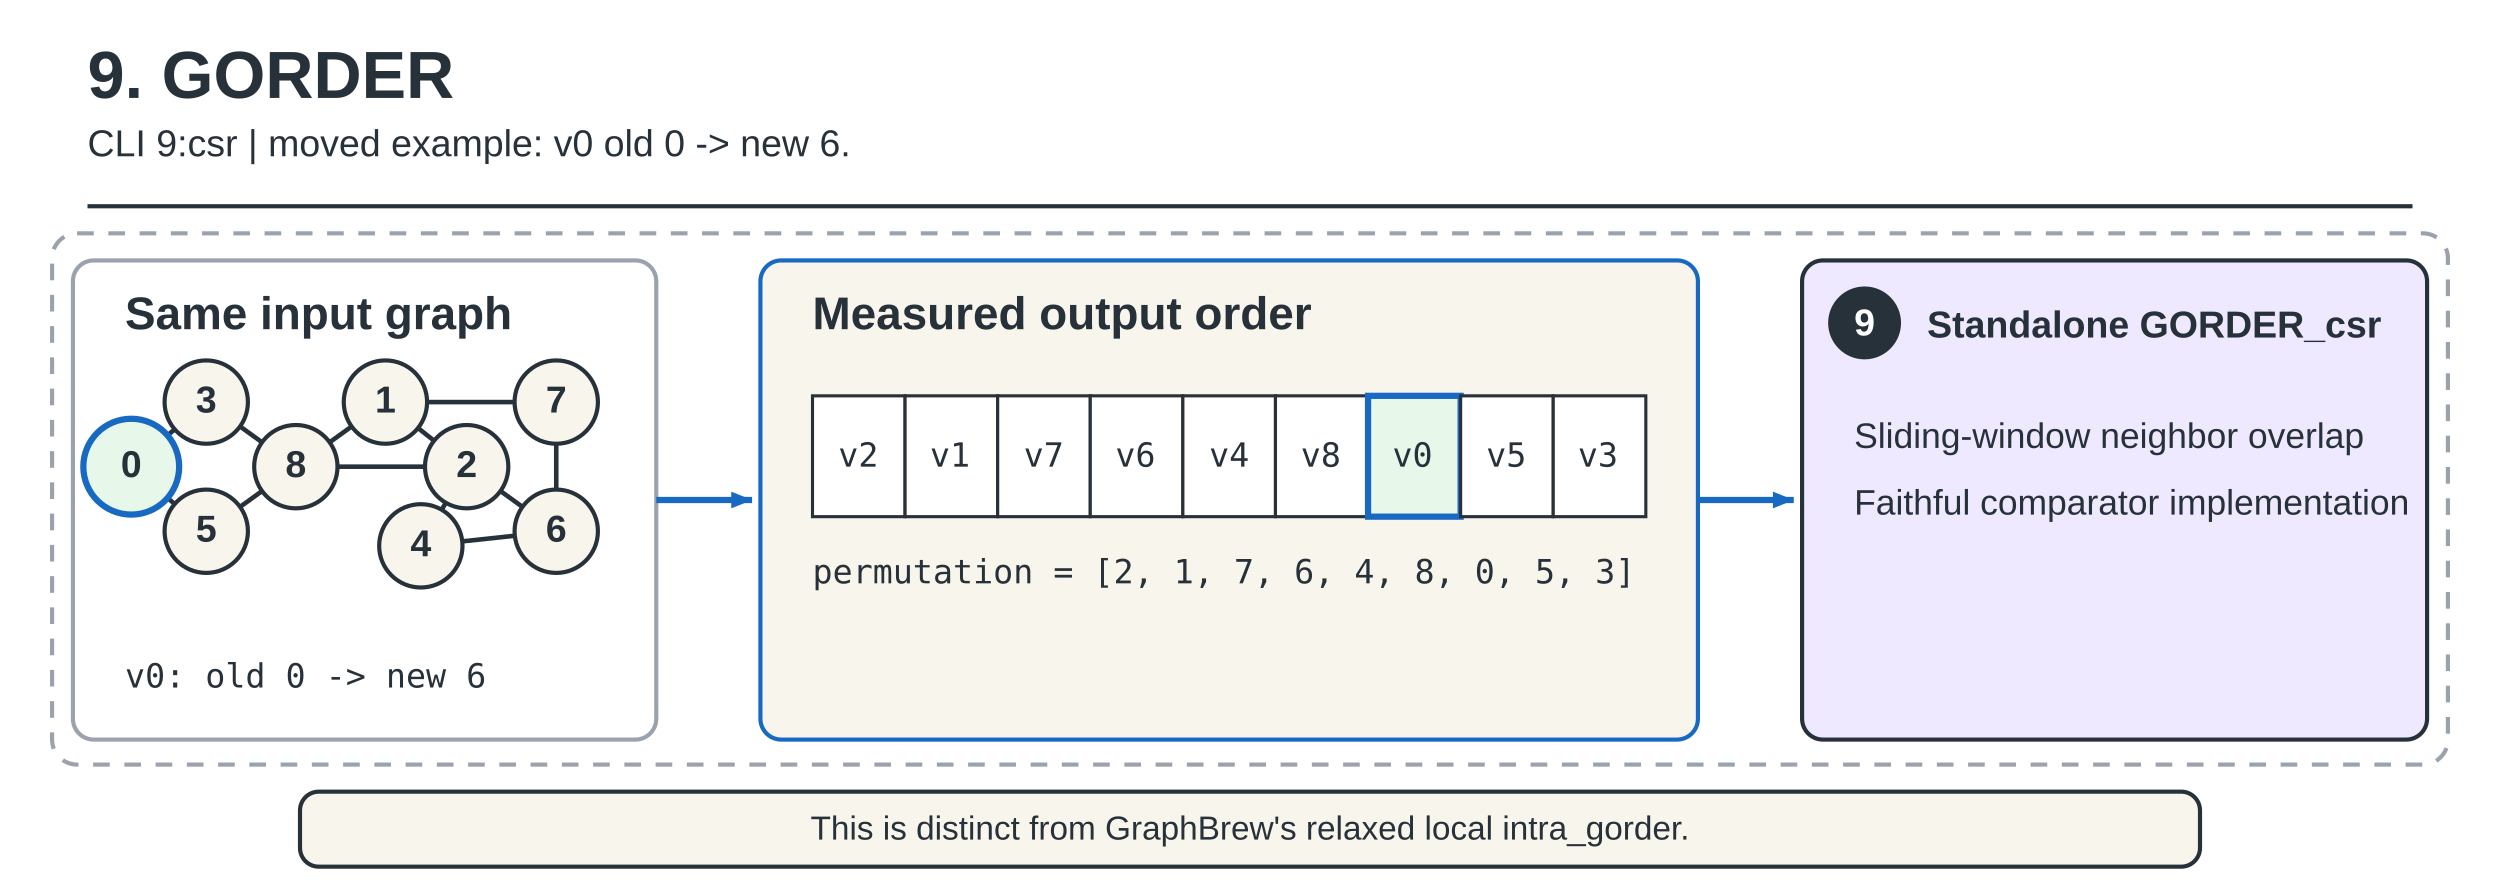
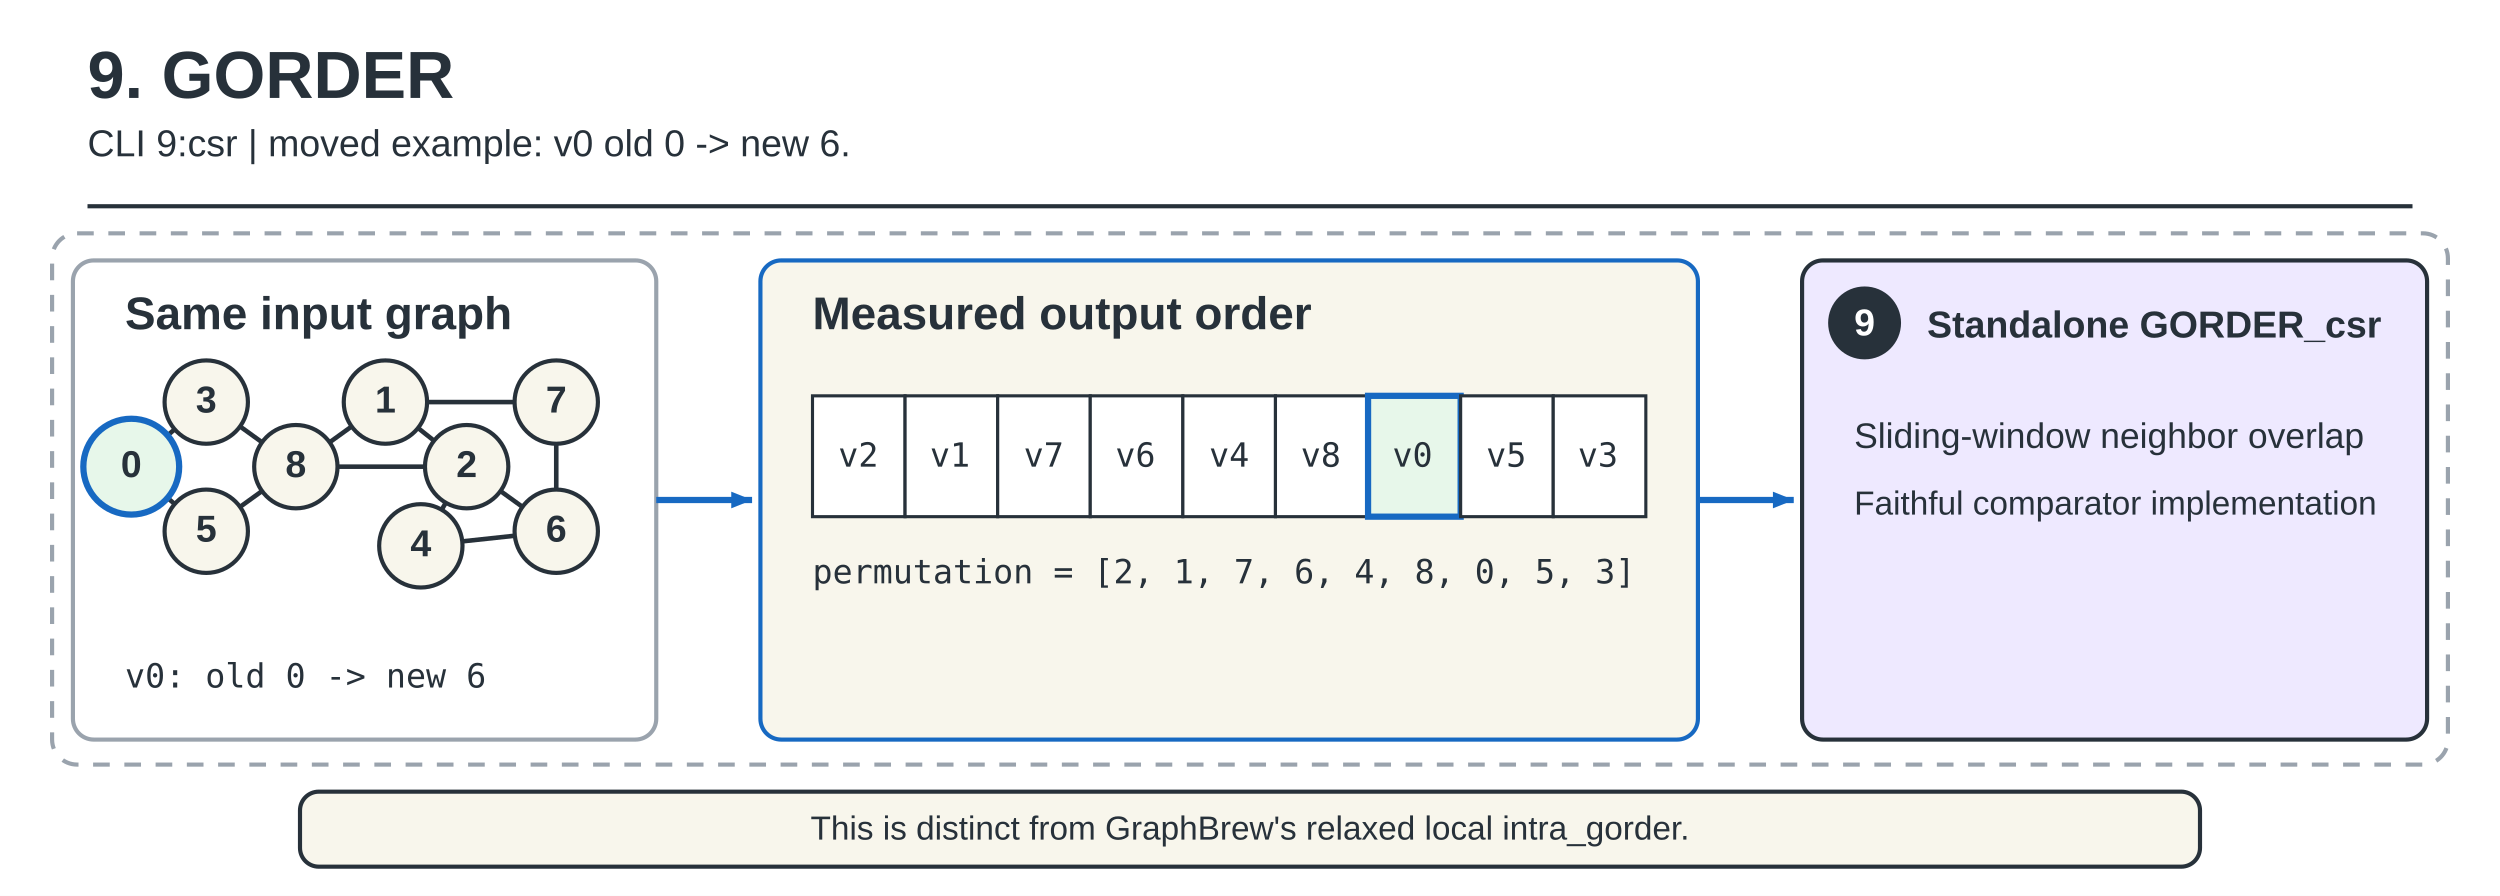
<svg xmlns="http://www.w3.org/2000/svg" width="1200" height="430" viewBox="0 0 1200 430" role="img" aria-labelledby="title desc" fill="#27313A">
  <defs>
    <marker id="arrow" viewBox="0 0 10 8" markerWidth="10" markerHeight="8" refX="10" refY="4" orient="auto" markerUnits="userSpaceOnUse">
      <path d="M0 0 L10 4 L0 8 Z" fill="#1769C2" />
    </marker>
    <style>
      :root{color-scheme:light dark}
      @media(prefers-color-scheme:dark){
        [fill="#27313A"]{fill:#ECE7DD}[stroke="#27313A"]{stroke:#ECE7DD}
        [fill="#FFFFFF"]{fill:#1E2327}[fill="#F8F6EC"]{fill:#252A2E}
        [fill="#EDF5FF"]{fill:#273846}[fill="#E7F7EA"]{fill:#24382A}
        [fill="#FFF0D8"]{fill:#3B3122}[fill="#F7DEDC"]{fill:#3D292A}
        [fill="#EEE9FF"]{fill:#302C3C}[stroke="#9AA3AD"]{stroke:#747D86}
        [stroke="#1769C2"]{stroke:#63A8FF}[fill="#1769C2"]{fill:#63A8FF}
+         [stroke="#B45309"]{stroke:#F0B35A}[stroke="#15803D"]{stroke:#63D68B}
        .arrow{stroke:#63A8FF!important}.edge{stroke:#ECE7DD!important}
      }
      .sans{font-family:Arial,Helvetica,sans-serif}
      .mono{font-family:"SFMono-Regular",Consolas,monospace}
      .title{font-size:32px;font-weight:700}.subtitle{font-size:18px}
      .domain{font-size:16px;font-weight:700;letter-spacing:1.2px}.heading{font-size:22px;font-weight:700}
-       .label{font-size:18px;font-weight:700}.body{font-size:17px}.small{font-size:16px}
+       .label{font-size:18px;font-weight:700}.body{font-size:17px}.small{font-size:16px}.micro{font-size:14px;font-weight:700}
      .arrow{fill:none;stroke:#1769C2;stroke-width:3;marker-end:url(#arrow)}
      .edge{stroke:#27313A;stroke-width:2.2}
    </style>
  </defs>
  <rect width="1200" height="430" fill="#FFFFFF" />
  <text x="42" y="47" class="sans title">9. GORDER</text>
  <text x="42" y="75" class="sans subtitle">CLI 9:csr | moved example: v0 old 0 -&gt; new 6.</text>
  <line x1="42" y1="99" x2="1158" y2="99" stroke="#27313A" stroke-width="2" />
  <rect x="25" y="112" width="1150" height="255" rx="12" fill="none" stroke="#9AA3AD" stroke-width="2" stroke-dasharray="8 7" />
  <rect x="35" y="125" width="280" height="230" rx="10" fill="#FFFFFF" stroke="#9AA3AD" stroke-width="2" />
  <text x="60" y="158" class="sans heading">Same input graph</text>
  <line x1="63" y1="224" x2="99" y2="193" class="edge" />
  <line x1="63" y1="224" x2="99" y2="255" class="edge" />
  <line x1="99" y1="193" x2="142" y2="224" class="edge" />
  <line x1="99" y1="255" x2="142" y2="224" class="edge" />
  <line x1="142" y1="224" x2="185" y2="193" class="edge" />
  <line x1="142" y1="224" x2="224" y2="224" class="edge" />
  <line x1="185" y1="193" x2="224" y2="224" class="edge" />
  <line x1="185" y1="193" x2="267" y2="193" class="edge" />
  <line x1="224" y1="224" x2="202" y2="262" class="edge" />
  <line x1="224" y1="224" x2="267" y2="255" class="edge" />
  <line x1="202" y1="262" x2="267" y2="255" class="edge" />
  <line x1="267" y1="255" x2="267" y2="193" class="edge" />
  <circle cx="63" cy="224" r="23" fill="#E7F7EA" stroke="#1769C2" stroke-width="3" />
  <text x="63" y="229" class="sans label" text-anchor="middle">0</text>
  <circle cx="185" cy="193" r="20" fill="#F8F6EC" stroke="#27313A" stroke-width="2" />
  <text x="185" y="198" class="sans label" text-anchor="middle">1</text>
  <circle cx="224" cy="224" r="20" fill="#F8F6EC" stroke="#27313A" stroke-width="2" />
  <text x="224" y="229" class="sans label" text-anchor="middle">2</text>
  <circle cx="99" cy="193" r="20" fill="#F8F6EC" stroke="#27313A" stroke-width="2" />
  <text x="99" y="198" class="sans label" text-anchor="middle">3</text>
  <circle cx="202" cy="262" r="20" fill="#F8F6EC" stroke="#27313A" stroke-width="2" />
  <text x="202" y="267" class="sans label" text-anchor="middle">4</text>
  <circle cx="99" cy="255" r="20" fill="#F8F6EC" stroke="#27313A" stroke-width="2" />
  <text x="99" y="260" class="sans label" text-anchor="middle">5</text>
  <circle cx="267" cy="255" r="20" fill="#F8F6EC" stroke="#27313A" stroke-width="2" />
  <text x="267" y="260" class="sans label" text-anchor="middle">6</text>
  <circle cx="267" cy="193" r="20" fill="#F8F6EC" stroke="#27313A" stroke-width="2" />
  <text x="267" y="198" class="sans label" text-anchor="middle">7</text>
  <circle cx="142" cy="224" r="20" fill="#F8F6EC" stroke="#27313A" stroke-width="2" />
  <text x="142" y="229" class="sans label" text-anchor="middle">8</text>
  <text x="60" y="330" class="mono small">v0: old 0 -&gt; new 6</text>
  <rect x="365" y="125" width="450" height="230" rx="10" fill="#F8F6EC" stroke="#1769C2" stroke-width="2" />
  <text x="390" y="158" class="sans heading">Measured output order</text>
  <rect x="390.00" y="190" width="44.44" height="58" fill="#FFFFFF" stroke="#27313A" stroke-width="1.5" />
  <text x="412" y="224" class="mono small" text-anchor="middle">v2</text>
  <rect x="434.44" y="190" width="44.44" height="58" fill="#FFFFFF" stroke="#27313A" stroke-width="1.5" />
  <text x="456" y="224" class="mono small" text-anchor="middle">v1</text>
  <rect x="478.89" y="190" width="44.44" height="58" fill="#FFFFFF" stroke="#27313A" stroke-width="1.5" />
  <text x="501" y="224" class="mono small" text-anchor="middle">v7</text>
  <rect x="523.33" y="190" width="44.44" height="58" fill="#FFFFFF" stroke="#27313A" stroke-width="1.5" />
  <text x="545" y="224" class="mono small" text-anchor="middle">v6</text>
  <rect x="567.78" y="190" width="44.44" height="58" fill="#FFFFFF" stroke="#27313A" stroke-width="1.5" />
  <text x="590" y="224" class="mono small" text-anchor="middle">v4</text>
  <rect x="612.22" y="190" width="44.44" height="58" fill="#FFFFFF" stroke="#27313A" stroke-width="1.5" />
  <text x="634" y="224" class="mono small" text-anchor="middle">v8</text>
  <rect x="656.67" y="190" width="44.44" height="58" fill="#E7F7EA" stroke="#1769C2" stroke-width="3" />
  <text x="678" y="224" class="mono small" text-anchor="middle">v0</text>
  <rect x="701.11" y="190" width="44.44" height="58" fill="#FFFFFF" stroke="#27313A" stroke-width="1.5" />
  <text x="723" y="224" class="mono small" text-anchor="middle">v5</text>
  <rect x="745.56" y="190" width="44.44" height="58" fill="#FFFFFF" stroke="#27313A" stroke-width="1.5" />
  <text x="767" y="224" class="mono small" text-anchor="middle">v3</text>
  <text x="390" y="280" class="mono small">permutation = [2, 1, 7, 6, 4, 8, 0, 5, 3]</text>
  <rect x="865" y="125" width="300" height="230" rx="10" fill="#EEE9FF" stroke="#27313A" stroke-width="2" />
  <circle cx="895" cy="155" r="17" fill="#27313A" stroke="#27313A" stroke-width="1" />
  <text x="895" y="161" class="sans label" text-anchor="middle" fill="#FFFFFF">9</text>
  <text x="925" y="162" class="sans label">Standalone GORDER_csr</text>
  <text x="890" y="215" class="sans body">Sliding-window neighbor overlap</text>
-   <text x="890" y="247" class="sans body">Faithful comparator implementation</text>
+   <text x="890" y="247" class="sans small">Faithful comparator implementation</text>
  <path d="M315 240 H361" class="arrow" />
  <path d="M815 240 H861" class="arrow" />
  <rect x="144" y="380" width="912" height="36" rx="9" fill="#F8F6EC" stroke="#27313A" stroke-width="2" />
  <text x="600" y="403" class="sans small" text-anchor="middle">This is distinct from GraphBrew's relaxed local intra_gorder.</text>
</svg>
